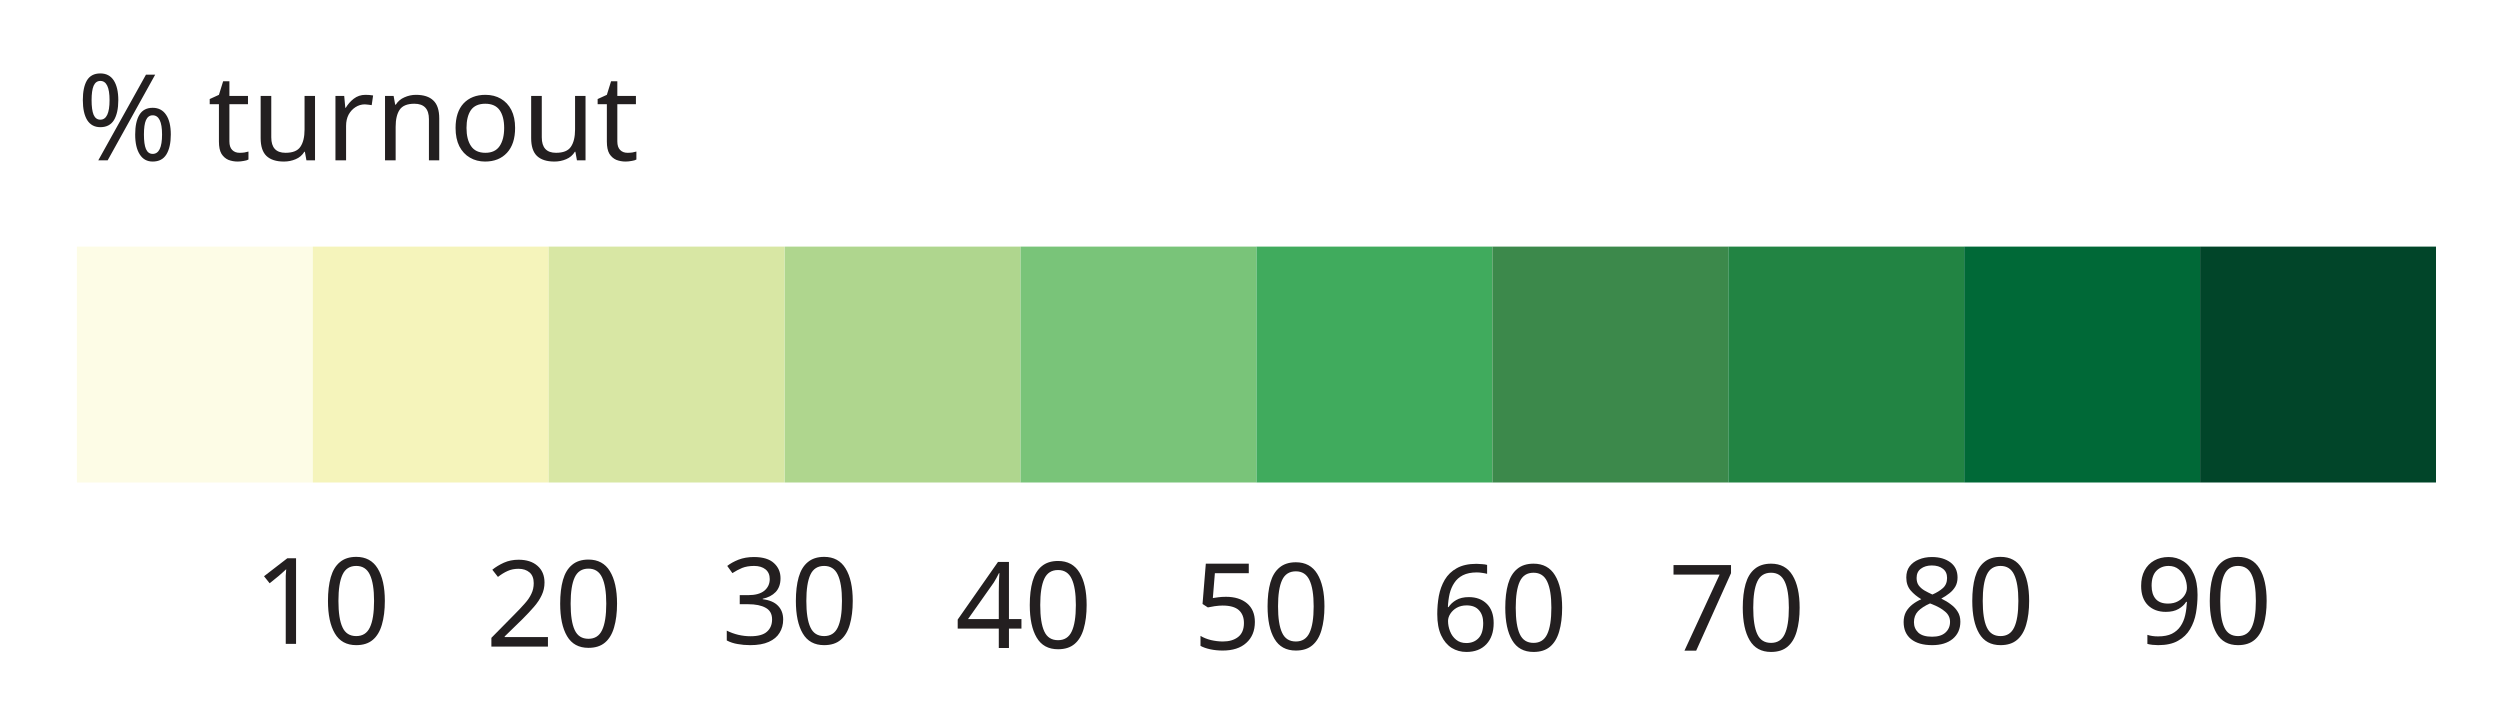
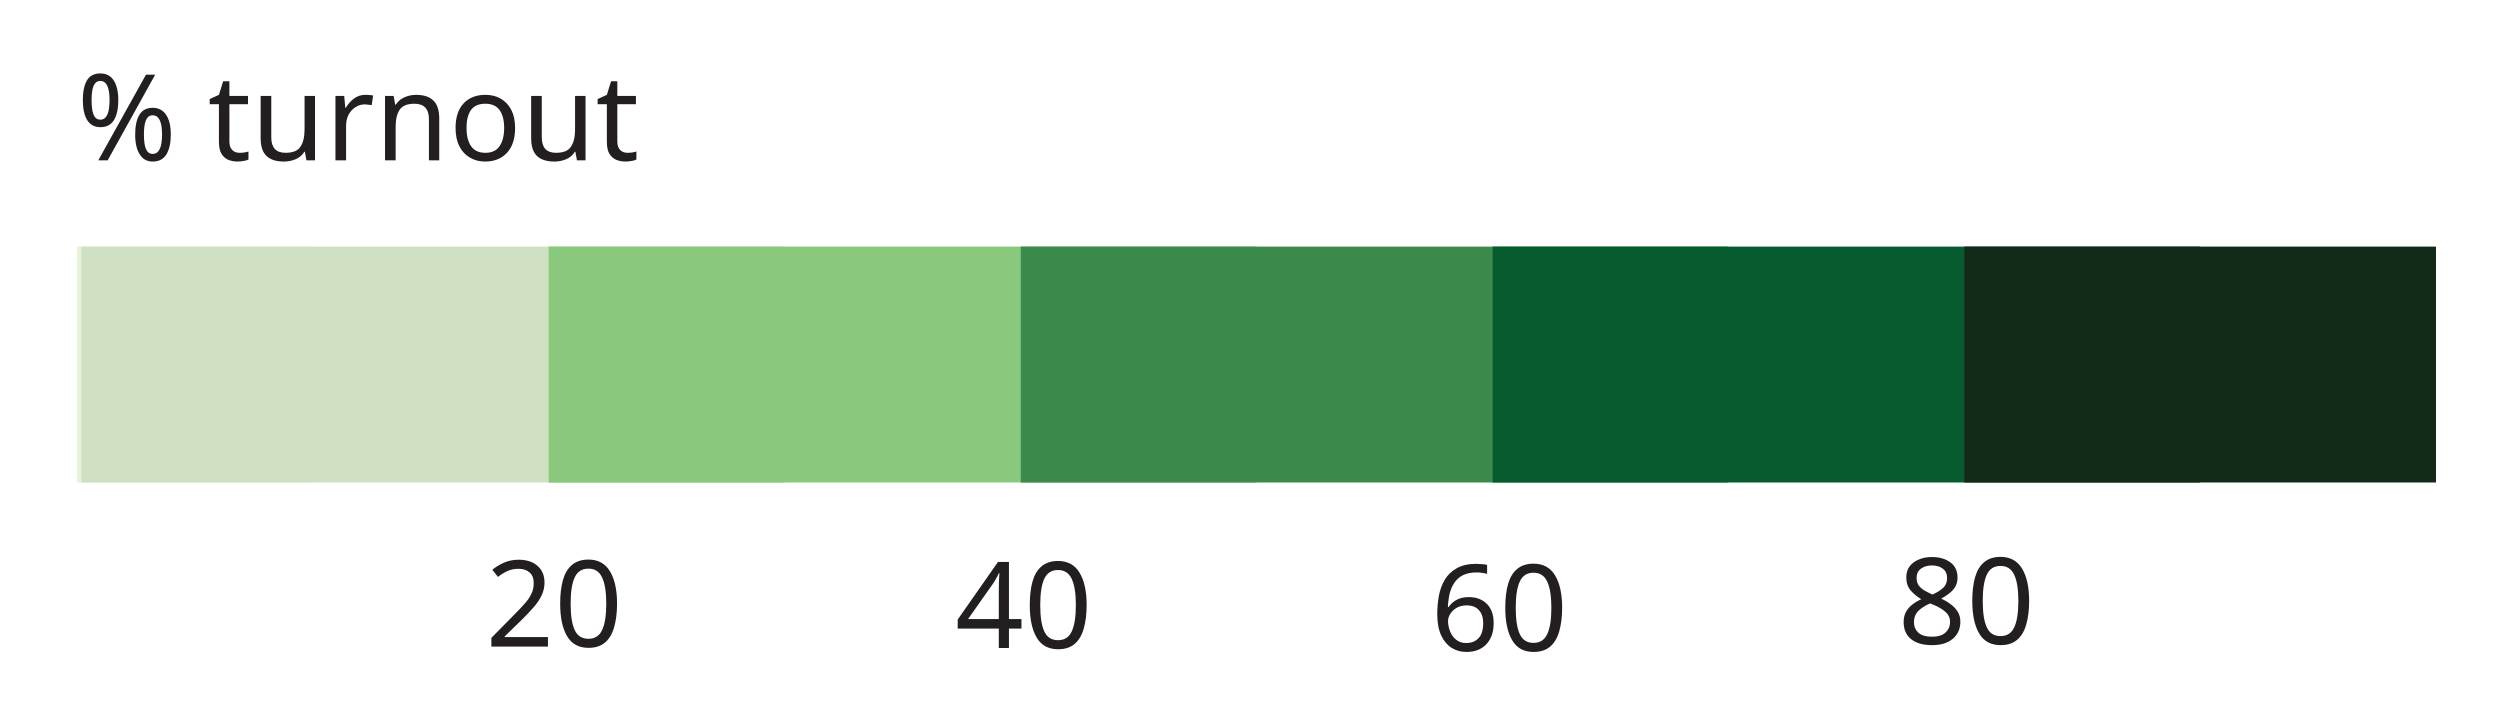
<svg xmlns="http://www.w3.org/2000/svg" id="Layer_1" data-name="Layer 1" viewBox="0 0 250 71.28">
  <defs>
-     <style>.cls-1{fill:#fdfce6;}.cls-2{fill:#f5f4bb;}.cls-3{fill:#d8e7a4;}.cls-4{fill:#afd68e;}.cls-5{fill:#79c479;}.cls-6{fill:#40ab5d;}.cls-7{fill:#3c894b;}.cls-8{fill:#228443;}.cls-9{fill:#006937;}.cls-10,.cls-12{font-size:12px;fill:#231f20;}.cls-10{font-family:FiraSans-Regular, Fira Sans;}.cls-11{fill:#014529;}.cls-12{font-family:FiraSans-Medium, Fira Sans;font-weight:500;}</style>
+     <style>.cls-1{fill:#e6f2dc;}.cls-2{fill:#d0e0c2;}.cls-3{fill:#a2d28a;}.cls-4{fill:#8ac97d;}.cls-5{fill:#6abf6b;}.cls-6{fill:#3b894b;}.cls-7{fill:#248b45;}.cls-8{fill:#065b2f;}.cls-9{fill:#0d4420;}.cls-10,.cls-12{font-size:12px;fill:#231f20;}.cls-10{font-family:FiraSans-Regular, Fira Sans;}.cls-11{fill:#112b18;}.cls-12{font-family:FiraSans-Medium, Fira Sans;font-weight:500;}</style>
  </defs>
  <rect class="cls-1" x="7.69" y="24.66" width="23.59" height="23.59" />
-   <rect class="cls-2" x="31.28" y="24.66" width="23.59" height="23.59" />
+   <rect class="cls-2" x="8.14" y="24.66" width="46.74" height="23.59" />
  <rect class="cls-3" x="54.87" y="24.66" width="23.59" height="23.59" />
-   <rect class="cls-4" x="78.47" y="24.66" width="23.59" height="23.59" />
+   <rect class="cls-4" x="54.87" y="24.66" width="47.18" height="23.59" />
  <rect class="cls-5" x="102.06" y="24.66" width="23.59" height="23.59" />
-   <rect class="cls-6" x="125.65" y="24.66" width="23.59" height="23.59" />
+   <rect class="cls-6" x="102.06" y="24.66" width="47.18" height="23.59" />
  <rect class="cls-7" x="149.24" y="24.66" width="23.59" height="23.59" />
-   <rect class="cls-8" x="172.83" y="24.66" width="23.59" height="23.59" />
+   <rect class="cls-8" x="149.24" y="24.66" width="47.18" height="23.59" />
  <rect class="cls-9" x="196.42" y="24.66" width="23.59" height="23.59" />
-   <text class="cls-10" transform="translate(25.34 64.39)">10</text>
  <text class="cls-10" transform="translate(48.56 64.66)">20</text>
-   <text class="cls-10" transform="translate(72.13 64.39)">30</text>
  <text class="cls-10" transform="translate(95.52 64.8)">40</text>
-   <text class="cls-10" transform="translate(119.3 64.93)">50</text>
  <text class="cls-10" transform="translate(143.07 65.07)">60</text>
-   <text class="cls-10" transform="translate(166.82 65.07)">70</text>
  <text class="cls-10" transform="translate(189.77 64.39)">80</text>
-   <text class="cls-10" transform="translate(213.52 64.39)">90</text>
-   <rect class="cls-11" x="220.01" y="24.66" width="23.59" height="23.59" />
+   <rect class="cls-11" x="196.42" y="24.66" width="47.18" height="23.59" />
  <text class="cls-12" transform="translate(7.69 16.03)">% turnout</text>
</svg>
